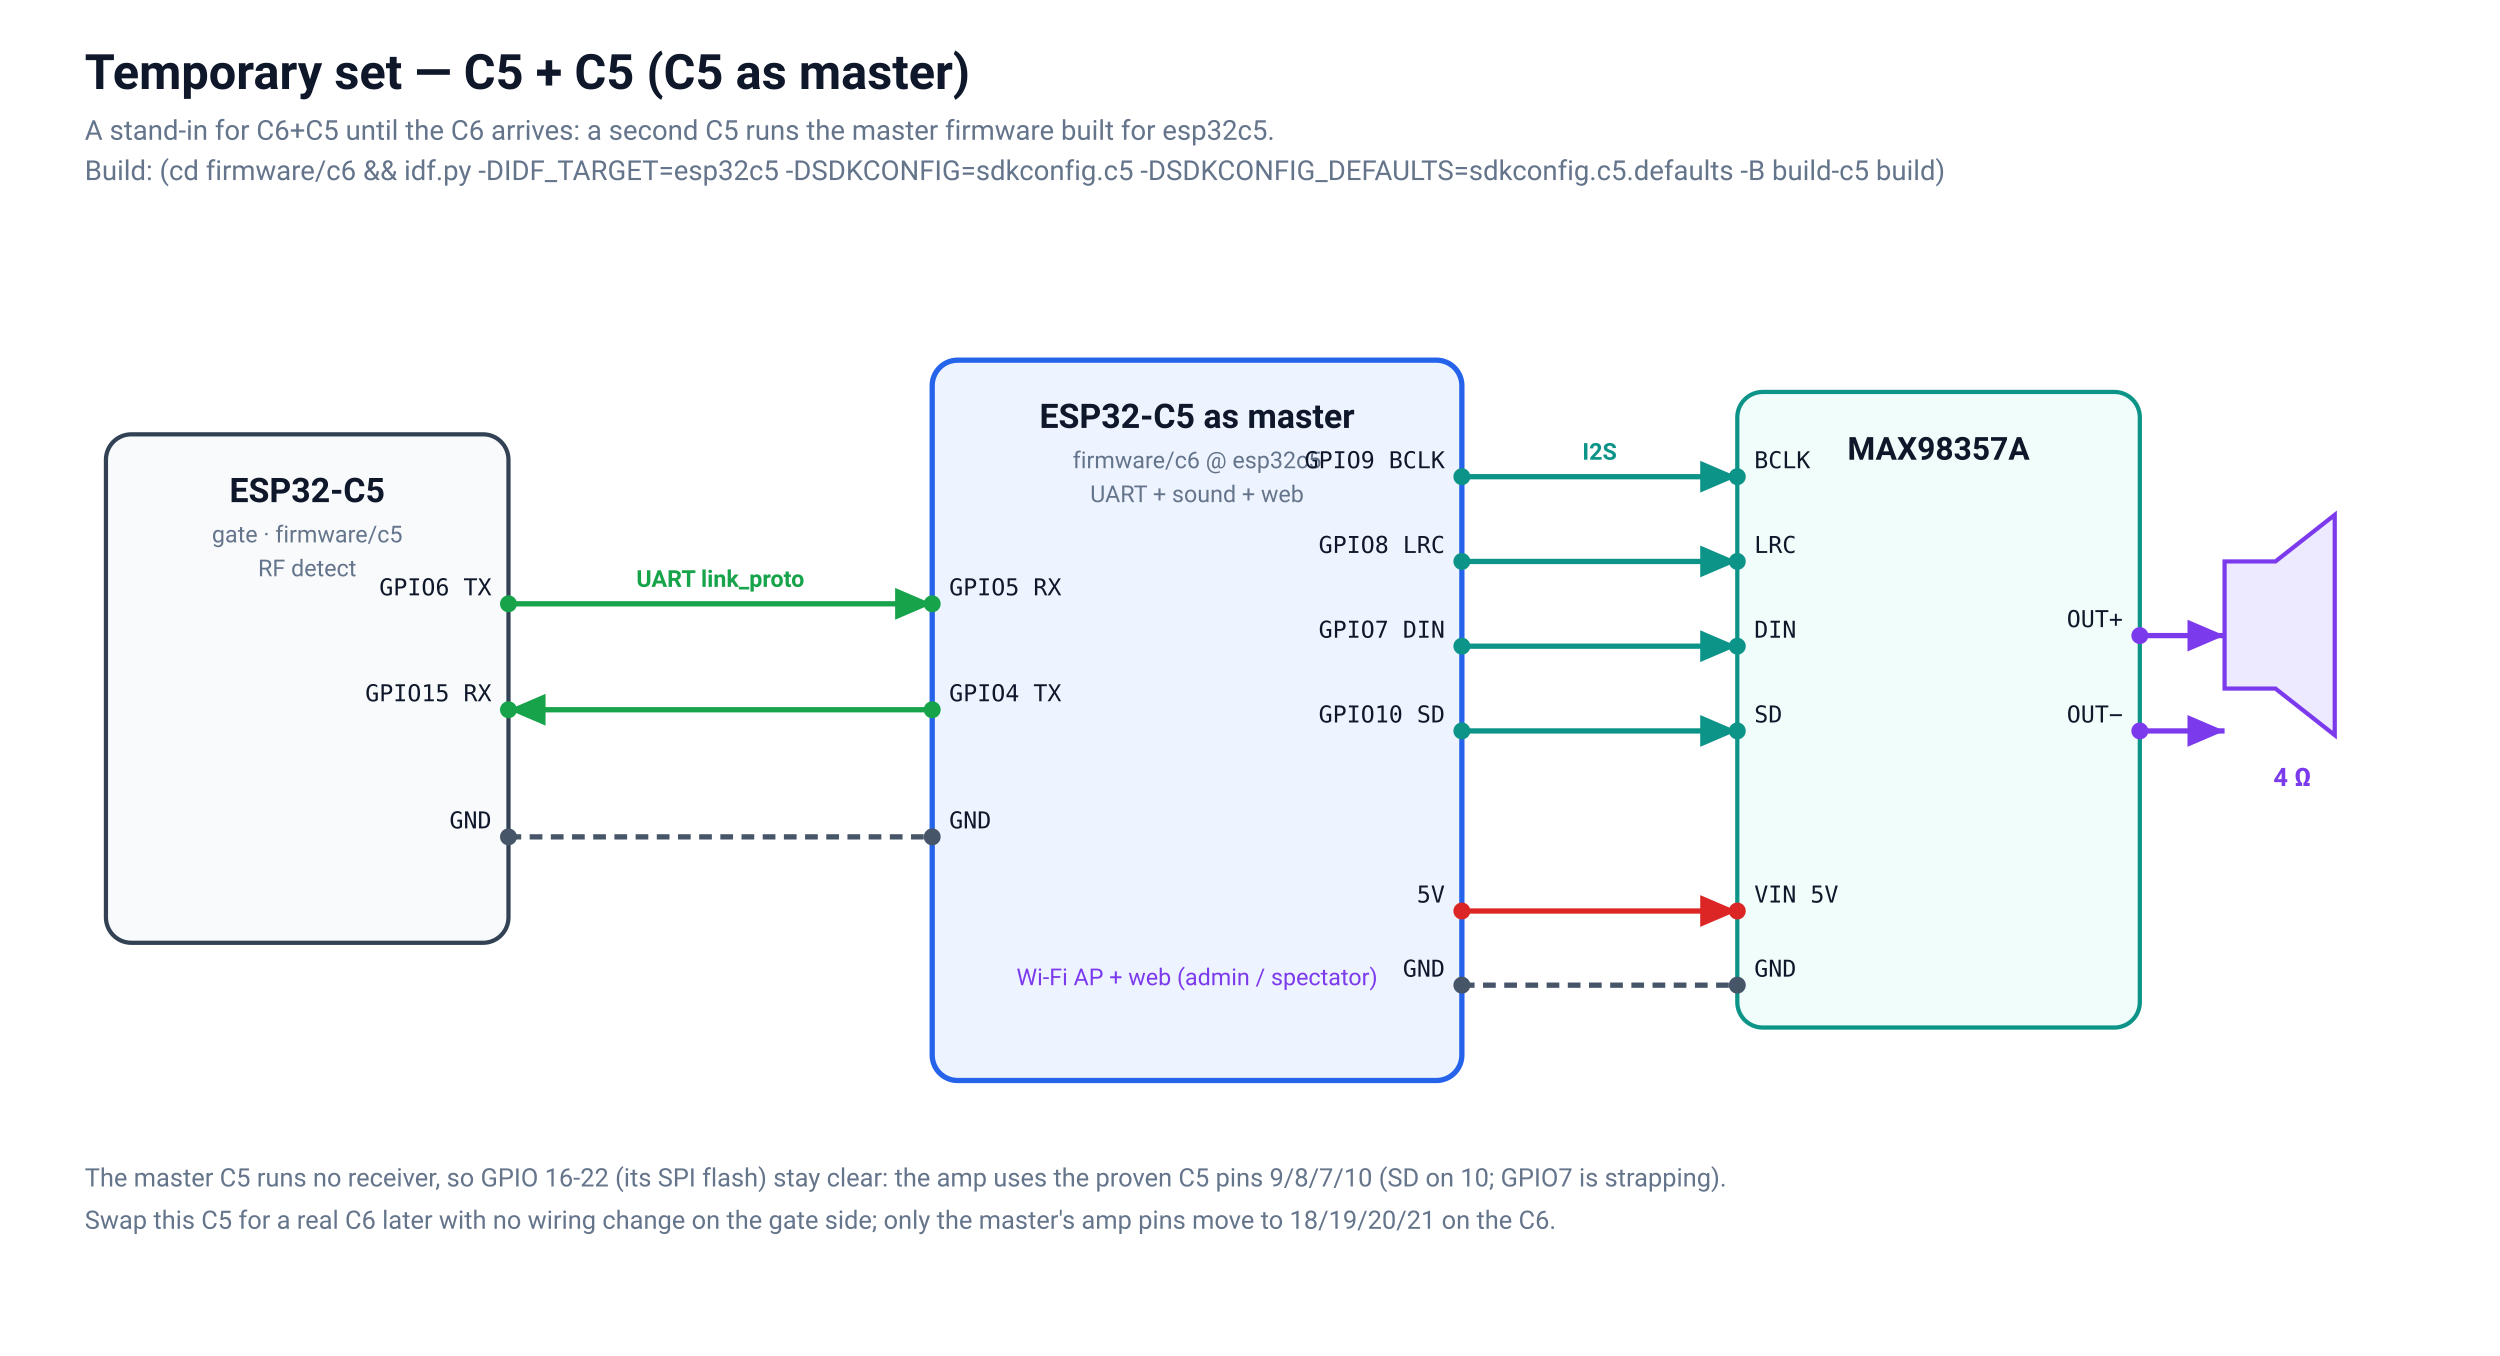
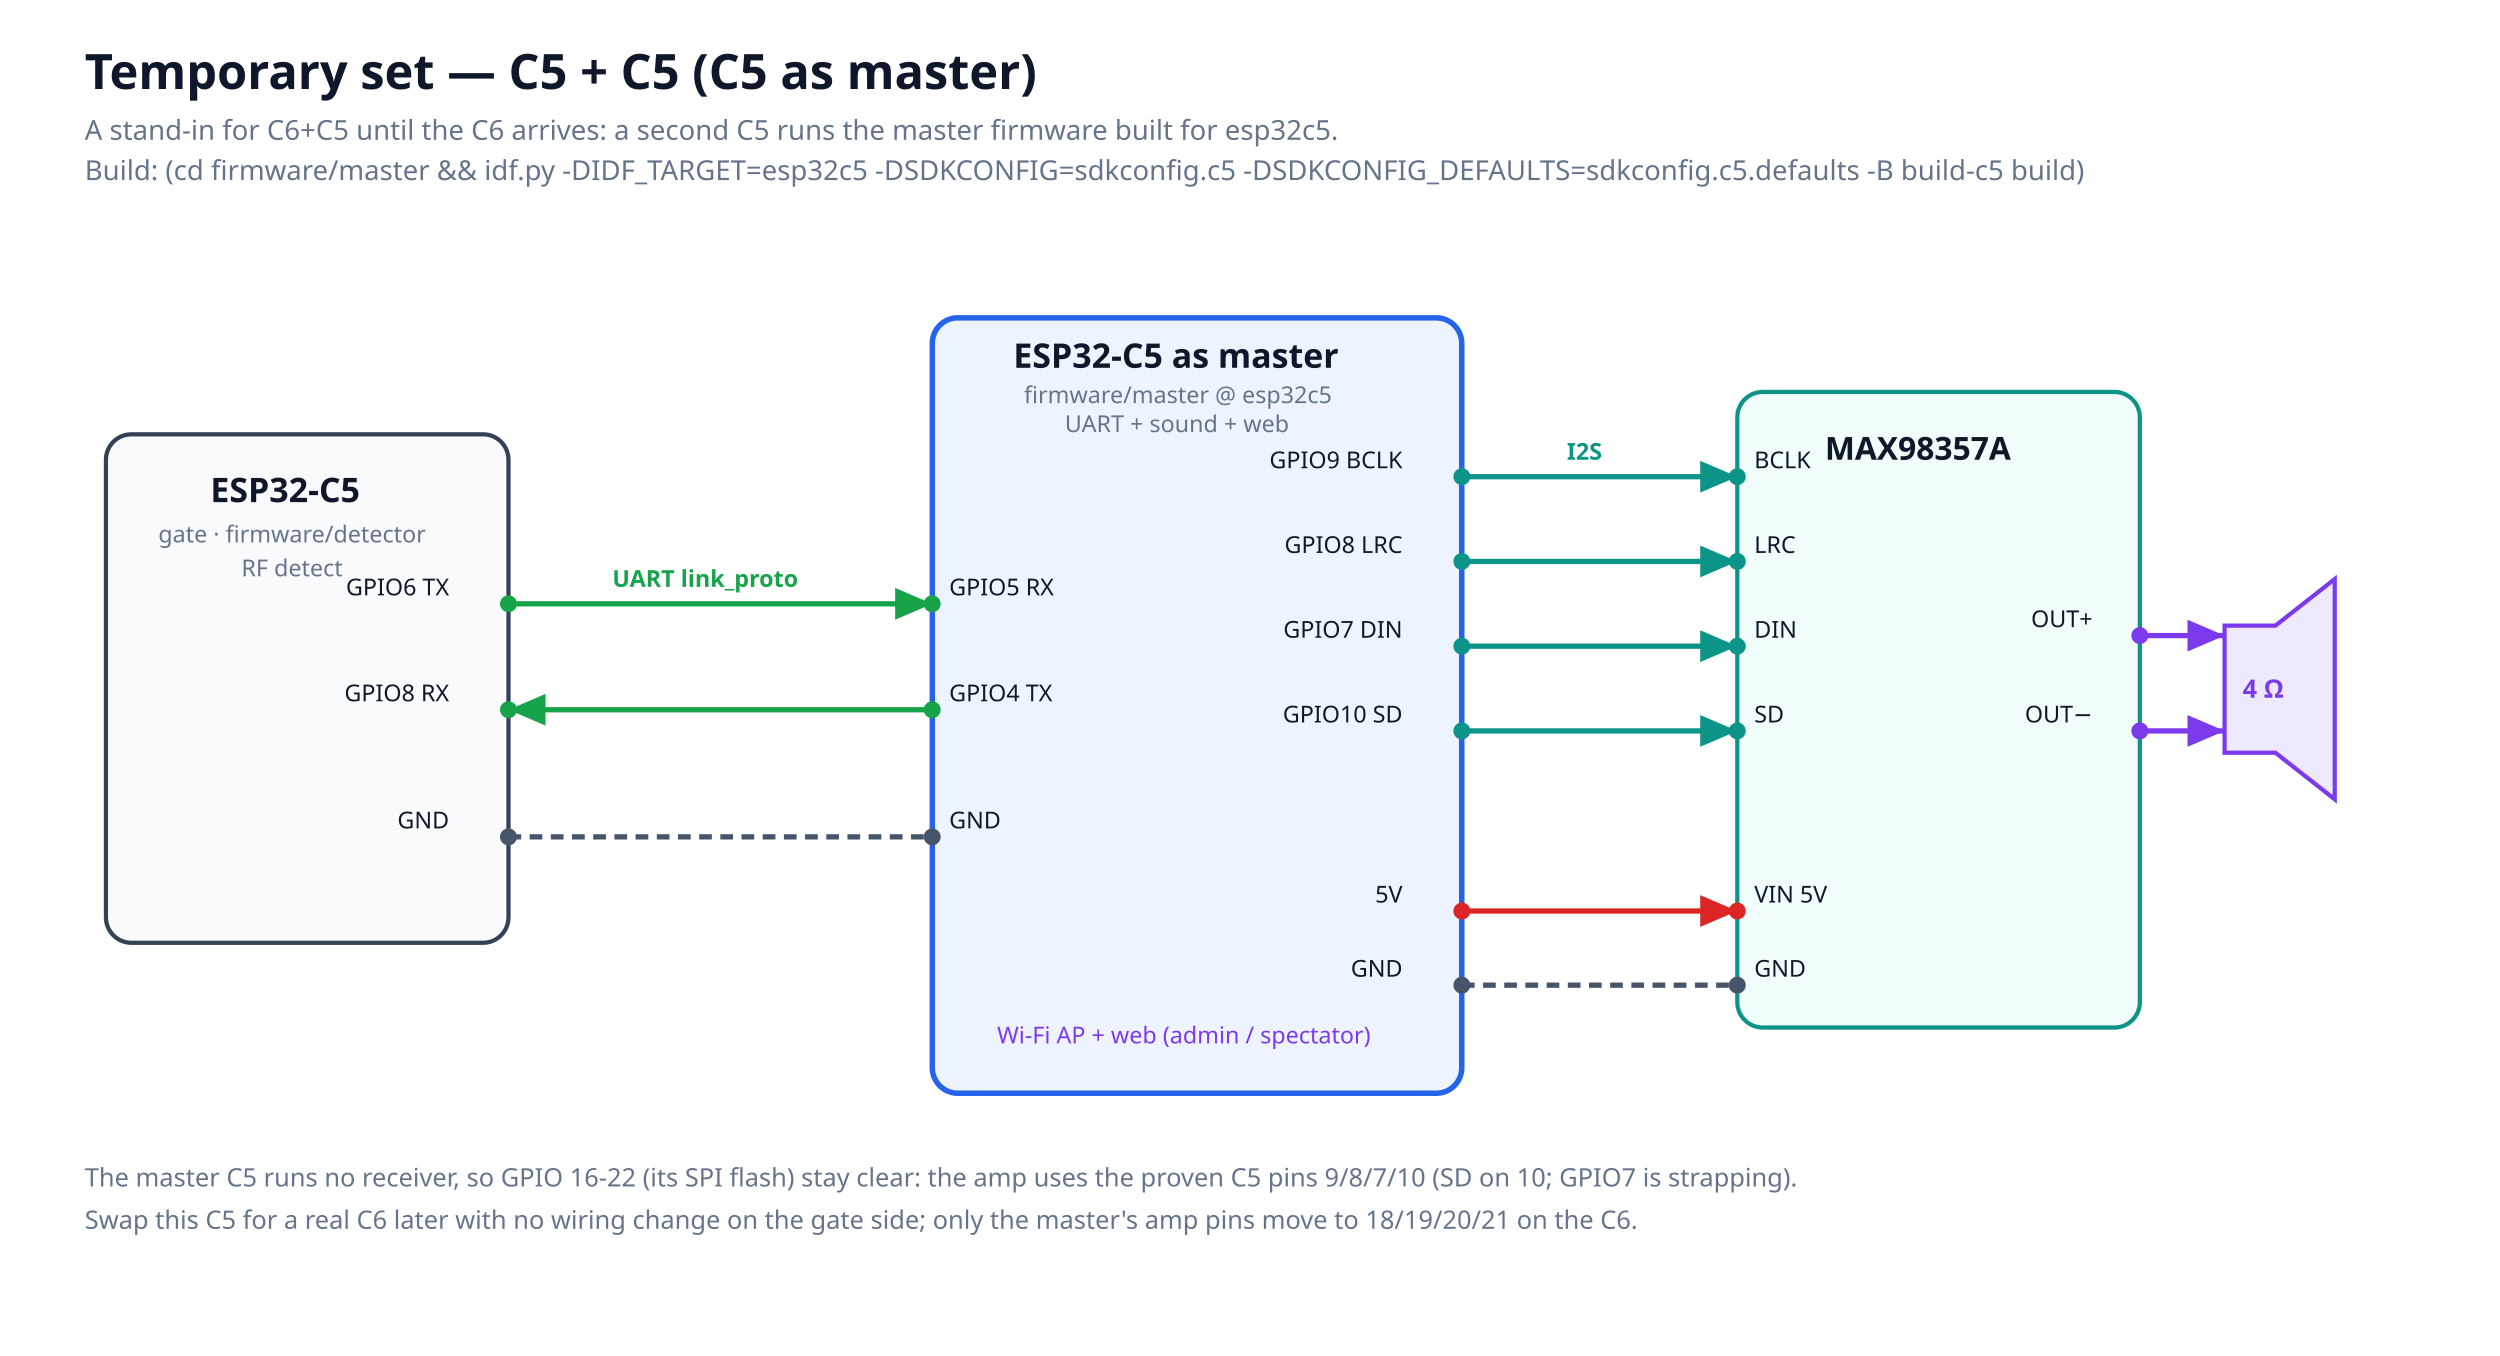
- <svg xmlns="http://www.w3.org/2000/svg" viewBox="0 0 1180 640" font-family="system-ui, -apple-system, Segoe UI, Roboto, sans-serif">
+ <svg xmlns="http://www.w3.org/2000/svg" width="1180" height="640" viewBox="0 0 1180 640">
  <defs>
-     <marker id="g" markerWidth="9" markerHeight="9" refX="7" refY="3" orient="auto">
-       <path d="M0,0 L7,3 L0,6 Z" fill="#16a34a" />
-     </marker>
-     <marker id="t" markerWidth="9" markerHeight="9" refX="7" refY="3" orient="auto">
-       <path d="M0,0 L7,3 L0,6 Z" fill="#0d9488" />
-     </marker>
-     <marker id="r" markerWidth="9" markerHeight="9" refX="7" refY="3" orient="auto">
-       <path d="M0,0 L7,3 L0,6 Z" fill="#dc2626" />
-     </marker>
-     <marker id="v" markerWidth="9" markerHeight="9" refX="7" refY="3" orient="auto">
-       <path d="M0,0 L7,3 L0,6 Z" fill="#7c3aed" />
-     </marker>
+     <clipPath id="clip-path-1">
+       <path d="M422.5 277.5 L445 277.5 L445 300 L422.5 300 Z" />
+     </clipPath>
+     <clipPath id="clip-path-2">
+       <path d="M257.5 342.5 L235 342.5 L235 320 L257.5 320 Z" />
+     </clipPath>
+     <clipPath id="clip-path-3">
+       <path d="M802.5 217.5 L825 217.5 L825 240 L802.5 240 Z" />
+     </clipPath>
+     <clipPath id="clip-path-4">
+       <path d="M802.5 257.5 L825 257.5 L825 280 L802.5 280 Z" />
+     </clipPath>
+     <clipPath id="clip-path-5">
+       <path d="M802.5 297.5 L825 297.5 L825 320 L802.5 320 Z" />
+     </clipPath>
+     <clipPath id="clip-path-6">
+       <path d="M802.5 337.5 L825 337.5 L825 360 L802.5 360 Z" />
+     </clipPath>
+     <clipPath id="clip-path-7">
+       <path d="M802.5 422.5 L825 422.5 L825 445 L802.5 445 Z" />
+     </clipPath>
+     <clipPath id="clip-path-8">
+       <path d="M1032.5 292.5 L1055 292.5 L1055 315 L1032.5 315 Z" />
+     </clipPath>
+     <clipPath id="clip-path-9">
+       <path d="M1032.5 337.5 L1055 337.5 L1055 360 L1032.5 360 Z" />
+     </clipPath>
  </defs>
-   <rect x="0" y="0" width="1180" height="640" fill="#ffffff" />
-   <text x="40" y="42" font-size="23" font-weight="700" fill="#0f172a">Temporary set — C5 + C5 (C5 as master)</text>
-   <text x="40" y="66" font-size="13" fill="#64748b">A stand-in for C6+C5 until the C6 arrives: a second C5 runs the master firmware built for esp32c5.</text>
-   <text x="40" y="85" font-size="13" fill="#64748b">Build:  (cd firmware/c6 &amp;&amp; idf.py -DIDF_TARGET=esp32c5 -DSDKCONFIG=sdkconfig.c5 -DSDKCONFIG_DEFAULTS=sdkconfig.c5.defaults -B build-c5 build)</text>
-   <rect x="50" y="205" width="190" height="240" rx="12" fill="#f8fafc" stroke="#334155" stroke-width="2" />
-   <text x="145" y="237" font-size="16" font-weight="700" fill="#0f172a" text-anchor="middle">ESP32-C5</text>
-   <text x="145" y="256" font-size="11" fill="#64748b" text-anchor="middle">gate · firmware/c5</text>
-   <text x="145" y="272" font-size="11" fill="#64748b" text-anchor="middle">RF detect</text>
-   <rect x="440" y="170" width="250" height="340" rx="12" fill="#eef4ff" stroke="#2563eb" stroke-width="2.5" />
-   <text x="565" y="202" font-size="16" font-weight="700" fill="#0f172a" text-anchor="middle">ESP32-C5 as master</text>
-   <text x="565" y="221" font-size="11" fill="#64748b" text-anchor="middle">firmware/c6 @ esp32c5</text>
-   <text x="565" y="237" font-size="11" fill="#64748b" text-anchor="middle">UART + sound + web</text>
-   <rect x="820" y="185" width="190" height="300" rx="12" fill="#f0fdfa" stroke="#0d9488" stroke-width="2" />
-   <text x="915" y="217" font-size="15" font-weight="700" fill="#0f172a" text-anchor="middle">MAX98357A</text>
-   <path d="M1050,265 h24 l28,-22 v104 l-28,-22 h-24 Z" fill="#ede9fe" stroke="#7c3aed" stroke-width="2" />
-   <text x="1082" y="371" font-size="12" font-weight="600" fill="#7c3aed" text-anchor="middle">4 Ω</text>
-   <line x1="240" y1="285" x2="440" y2="285" stroke="#16a34a" stroke-width="2.5" marker-end="url(#g)" />
-   <line x1="440" y1="335" x2="240" y2="335" stroke="#16a34a" stroke-width="2.5" marker-end="url(#g)" />
-   <line x1="240" y1="395" x2="440" y2="395" stroke="#475569" stroke-width="2.5" stroke-dasharray="6 4" />
-   <text x="340" y="277" font-size="11" fill="#16a34a" text-anchor="middle" font-weight="600">UART link_proto</text>
-   <g font-size="11" font-family="ui-monospace,monospace" fill="#0f172a">
-     <circle cx="240" cy="285" r="4" fill="#16a34a" />
-     <text x="232" y="281" text-anchor="end">GPIO6 TX</text>
-     <circle cx="240" cy="335" r="4" fill="#16a34a" />
-     <text x="232" y="331" text-anchor="end">GPIO15 RX</text>
-     <circle cx="240" cy="395" r="4" fill="#475569" />
-     <text x="232" y="391" text-anchor="end">GND</text>
-     <circle cx="440" cy="285" r="4" fill="#16a34a" />
-     <text x="448" y="281">GPIO5 RX</text>
-     <circle cx="440" cy="335" r="4" fill="#16a34a" />
-     <text x="448" y="331">GPIO4 TX</text>
-     <circle cx="440" cy="395" r="4" fill="#475569" />
-     <text x="448" y="391">GND</text>
+   <g id="Layer_1" data-name="Layer 1">
+     <rect id="rect4" x="0" y="0" width="1180" height="640" fill="#ffffff" />
+     <text id="text4" transform="matrix(1 0 0 1 40 42)" x="0" y="0" xml:space="preserve" font-family="system-ui, sans-serif" font-size="23" font-weight="bold" fill="#0f172a">
+       <tspan x="0" y="0">Temporary set — C5 + C5 (C5 as master)</tspan>
+     </text>
+     <text id="text5" transform="matrix(1 0 0 1 40 66)" x="0" y="0" xml:space="preserve" font-family="system-ui, sans-serif" font-size="13" fill="#64748b">
+       <tspan x="0" y="0">A stand-in for C6+C5 until the C6 arrives: a second C5 runs the master firmware built for esp32c5.</tspan>
+     </text>
+     <text id="text6" transform="matrix(1 0 0 1 40 85)" x="0" y="0" xml:space="preserve" font-family="system-ui, sans-serif" font-size="13" fill="#64748b">
+       <tspan x="0" y="0">Build: (cd firmware/master &amp;&amp; idf.py -DIDF_TARGET=esp32c5 -DSDKCONFIG=sdkconfig.c5 -DSDKCONFIG_DEFAULTS=sdkconfig.c5.defaults -B build-c5 build)</tspan>
+     </text>
+     <path id="rect6" d="M62 205 L228 205 C234.627 205 240 210.373 240 217 L240 433 C240 439.627 234.627 445 228 445 L62 445 C55.373 445 50 439.627 50 433 L50 217 C50 210.373 55.373 205 62 205 Z" fill="#f8fafc" stroke="#334155" stroke-width="2" />
+     <text id="text7" transform="matrix(1 0 0 1 145 237)" x="0" y="0" xml:space="preserve" font-family="system-ui, sans-serif" font-size="16" font-weight="bold" fill="#0f172a" text-anchor="middle">
+       <tspan x="0" y="0">ESP32-C5</tspan>
+     </text>
+     <text id="text8" transform="matrix(1 0 0 1 145 256)" x="0" y="0" xml:space="preserve" font-family="system-ui, sans-serif" font-size="11" fill="#64748b" text-anchor="middle">
+       <tspan x="0" y="0">gate · firmware/detector</tspan>
+     </text>
+     <text id="text9" transform="matrix(1 0 0 1 145 272)" x="0" y="0" xml:space="preserve" font-family="system-ui, sans-serif" font-size="11" fill="#64748b" text-anchor="middle">
+       <tspan x="0" y="0">RF detect</tspan>
+     </text>
+     <path id="rect9" d="M452.042 150.025 L677.958 150.025 C681.139 150.025 684.19 151.289 686.44 153.538 C688.69 155.788 689.953 158.839 689.953 162.021 L689.953 504.011 C689.953 507.192 688.69 510.243 686.44 512.493 C684.19 514.743 681.139 516.006 677.958 516.006 L452.042 516.006 C445.417 516.006 440.047 510.636 440.047 504.011 L440.047 162.021 C440.047 155.396 445.417 150.025 452.042 150.025 Z" fill="#eef4ff" stroke="#2563eb" stroke-width="2.593" />
+     <text id="text10" transform="matrix(1 0 0 1 565.466 173.597)" x="0" y="0" xml:space="preserve" font-family="system-ui, sans-serif" font-size="16" font-weight="bold" fill="#0f172a" text-anchor="middle">
+       <tspan x="0" y="0">ESP32-C5 as master</tspan>
+     </text>
+     <text id="text11" transform="matrix(1 0 0 1 563.138 190.269)" x="0" y="0" xml:space="preserve" font-family="system-ui, sans-serif" font-size="11" fill="#64748b" text-anchor="middle">
+       <tspan x="0" y="0">firmware/master @ esp32c5</tspan>
+     </text>
+     <text id="text12" transform="matrix(1 0 0 1 562.672 203.941)" x="0" y="0" xml:space="preserve" font-family="system-ui, sans-serif" font-size="11" fill="#64748b" text-anchor="middle">
+       <tspan x="0" y="0">UART + sound + web</tspan>
+     </text>
+     <path id="rect12" d="M832 185 L998 185 C1004.627 185 1010 190.373 1010 197 L1010 473 C1010 479.627 1004.627 485 998 485 L832 485 C825.373 485 820 479.627 820 473 L820 197 C820 190.373 825.373 185 832 185 Z" fill="#f0fdfa" stroke="#0d9488" stroke-width="2" />
+     <text id="text13" transform="matrix(1 0 0 1 915 217)" x="0" y="0" xml:space="preserve" font-family="system-ui, sans-serif" font-size="15" font-weight="bold" fill="#0f172a" text-anchor="middle">
+       <tspan x="0" y="0">MAX98357A</tspan>
+     </text>
+     <polygon id="path13" points="1050,295.293 1074,295.293 1102,273.293 1102,377.293 1074,355.293 1050,355.293" fill="#ede9fe" stroke="#7c3aed" stroke-width="2" />
+     <text id="text14" transform="matrix(1 0 0 1 1076 329.337)" x="0" y="0" xml:space="preserve" font-family="system-ui, sans-serif" font-size="12" font-weight="600" fill="#7c3aed" text-anchor="middle">
+       <tspan x="0" y="0">4 Ω</tspan>
+     </text>
+     <line id="line14" x1="240" y1="285" x2="440" y2="285" fill="#000000" stroke="#16a34a" stroke-width="2.5" />
+     <g clip-path="url(#clip-path-1)">
+       <polygon points="422.5,277.5 440,285 422.5,292.5" fill="#16a34a" />
+     </g>
+     <line id="line15" x1="440" y1="335" x2="240" y2="335" fill="#000000" stroke="#16a34a" stroke-width="2.5" />
+     <g clip-path="url(#clip-path-2)">
+       <polygon points="257.5,342.5 240,335 257.5,327.5" fill="#16a34a" />
+     </g>
+     <line id="line16" x1="240" y1="395" x2="440" y2="395" fill="#000000" stroke="#475569" stroke-width="2.5" stroke-dasharray="6 4" />
+     <text id="text16" transform="matrix(1 0 0 1 340 277)" x="0" y="0" xml:space="preserve" font-family="system-ui, sans-serif" font-size="11" font-weight="600" fill="#16a34a" text-anchor="middle">
+       <tspan x="0" y="0">UART link_proto</tspan>
+     </text>
+     <g id="g22">
+       <circle id="circle16" cx="240" cy="285" r="4" fill="#16a34a" />
+       <text id="text17" transform="matrix(1 0 0 1 232 281)" x="0" y="0" xml:space="preserve" font-family="ui-monospace, sans-serif" font-size="11" fill="#0f172a" text-anchor="end">
+         <tspan x="0" y="0">GPIO6 TX</tspan>
+       </text>
+       <circle id="circle17" cx="240" cy="335" r="4" fill="#16a34a" />
+       <text id="text18" transform="matrix(1 0 0 1 232 331)" x="0" y="0" xml:space="preserve" font-family="ui-monospace, sans-serif" font-size="11" fill="#0f172a" text-anchor="end">
+         <tspan x="0" y="0">GPIO8 RX</tspan>
+       </text>
+       <circle id="circle18" cx="240" cy="395" r="4" fill="#475569" />
+       <text id="text19" transform="matrix(1 0 0 1 232 391)" x="0" y="0" xml:space="preserve" font-family="ui-monospace, sans-serif" font-size="11" fill="#0f172a" text-anchor="end">
+         <tspan x="0" y="0">GND</tspan>
+       </text>
+       <circle id="circle19" cx="440" cy="285" r="4" fill="#16a34a" />
+       <text id="text20" transform="matrix(1 0 0 1 448 281)" x="0" y="0" xml:space="preserve" font-family="ui-monospace, sans-serif" font-size="11" fill="#0f172a">
+         <tspan x="0" y="0">GPIO5 RX</tspan>
+       </text>
+       <circle id="circle20" cx="440" cy="335" r="4" fill="#16a34a" />
+       <text id="text21" transform="matrix(1 0 0 1 448 331)" x="0" y="0" xml:space="preserve" font-family="ui-monospace, sans-serif" font-size="11" fill="#0f172a">
+         <tspan x="0" y="0">GPIO4 TX</tspan>
+       </text>
+       <circle id="circle21" cx="440" cy="395" r="4" fill="#475569" />
+       <text id="text22" transform="matrix(1 0 0 1 448 391)" x="0" y="0" xml:space="preserve" font-family="ui-monospace, sans-serif" font-size="11" fill="#0f172a">
+         <tspan x="0" y="0">GND</tspan>
+       </text>
+     </g>
+     <line id="line22" x1="690" y1="225" x2="820" y2="225" fill="#000000" stroke="#0d9488" stroke-width="2.5" />
+     <g clip-path="url(#clip-path-3)">
+       <polygon points="802.5,217.5 820,225 802.5,232.5" fill="#0d9488" />
+     </g>
+     <line id="line23" x1="690" y1="265" x2="820" y2="265" fill="#000000" stroke="#0d9488" stroke-width="2.5" />
+     <g clip-path="url(#clip-path-4)">
+       <polygon points="802.5,257.5 820,265 802.5,272.5" fill="#0d9488" />
+     </g>
+     <line id="line24" x1="690" y1="305" x2="820" y2="305" fill="#000000" stroke="#0d9488" stroke-width="2.5" />
+     <g clip-path="url(#clip-path-5)">
+       <polygon points="802.5,297.5 820,305 802.5,312.5" fill="#0d9488" />
+     </g>
+     <line id="line25" x1="690" y1="345" x2="820" y2="345" fill="#000000" stroke="#0d9488" stroke-width="2.5" />
+     <g clip-path="url(#clip-path-6)">
+       <polygon points="802.5,337.5 820,345 802.5,352.5" fill="#0d9488" />
+     </g>
+     <line id="line26" x1="690" y1="430" x2="820" y2="430" fill="#000000" stroke="#dc2626" stroke-width="2.5" />
+     <g clip-path="url(#clip-path-7)">
+       <polygon points="802.5,422.5 820,430 802.5,437.5" fill="#dc2626" />
+     </g>
+     <line id="line27" x1="690" y1="465" x2="820" y2="465" fill="#000000" stroke="#475569" stroke-width="2.5" stroke-dasharray="6 4" />
+     <text id="text27" transform="matrix(1 0 0 1 755 217)" x="0" y="0" xml:space="preserve" font-family="system-ui, sans-serif" font-size="11" font-weight="600" fill="#0d9488" text-anchor="middle">
+       <tspan x="0" y="0">I2S</tspan>
+     </text>
+     <g id="g39">
+       <circle id="circle27" cx="690" cy="225" r="4" fill="#0d9488" />
+       <text id="text28" transform="matrix(1 0 0 1 682 221)" x="0" y="0" xml:space="preserve" font-family="ui-monospace, sans-serif" font-size="11" fill="#0f172a" text-anchor="end">
+         <tspan x="0" y="0">GPIO9 BCLK</tspan>
+       </text>
+       <circle id="circle28" cx="690" cy="265" r="4" fill="#0d9488" />
+       <text id="text29" transform="matrix(1 0 0 1 682 261)" x="0" y="0" xml:space="preserve" font-family="ui-monospace, sans-serif" font-size="11" fill="#0f172a" text-anchor="end">
+         <tspan x="0" y="0">GPIO8 LRC</tspan>
+       </text>
+       <circle id="circle29" cx="690" cy="305" r="4" fill="#0d9488" />
+       <text id="text30" transform="matrix(1 0 0 1 682 301)" x="0" y="0" xml:space="preserve" font-family="ui-monospace, sans-serif" font-size="11" fill="#0f172a" text-anchor="end">
+         <tspan x="0" y="0">GPIO7 DIN</tspan>
+       </text>
+       <circle id="circle30" cx="690" cy="345" r="4" fill="#0d9488" />
+       <text id="text31" transform="matrix(1 0 0 1 682 341)" x="0" y="0" xml:space="preserve" font-family="ui-monospace, sans-serif" font-size="11" fill="#0f172a" text-anchor="end">
+         <tspan x="0" y="0">GPIO10 SD</tspan>
+       </text>
+       <circle id="circle31" cx="690" cy="430" r="4" fill="#dc2626" />
+       <text id="text32" transform="matrix(1 0 0 1 682 426)" x="0" y="0" xml:space="preserve" font-family="ui-monospace, sans-serif" font-size="11" fill="#0f172a" text-anchor="end">
+         <tspan x="0" y="0">5V</tspan>
+       </text>
+       <circle id="circle32" cx="690" cy="465" r="4" fill="#475569" />
+       <text id="text33" transform="matrix(1 0 0 1 682 461)" x="0" y="0" xml:space="preserve" font-family="ui-monospace, sans-serif" font-size="11" fill="#0f172a" text-anchor="end">
+         <tspan x="0" y="0">GND</tspan>
+       </text>
+       <circle id="circle33" cx="820" cy="225" r="4" fill="#0d9488" />
+       <text id="text34" transform="matrix(1 0 0 1 828 221)" x="0" y="0" xml:space="preserve" font-family="ui-monospace, sans-serif" font-size="11" fill="#0f172a">
+         <tspan x="0" y="0">BCLK</tspan>
+       </text>
+       <circle id="circle34" cx="820" cy="265" r="4" fill="#0d9488" />
+       <text id="text35" transform="matrix(1 0 0 1 828 261)" x="0" y="0" xml:space="preserve" font-family="ui-monospace, sans-serif" font-size="11" fill="#0f172a">
+         <tspan x="0" y="0">LRC</tspan>
+       </text>
+       <circle id="circle35" cx="820" cy="305" r="4" fill="#0d9488" />
+       <text id="text36" transform="matrix(1 0 0 1 828 301)" x="0" y="0" xml:space="preserve" font-family="ui-monospace, sans-serif" font-size="11" fill="#0f172a">
+         <tspan x="0" y="0">DIN</tspan>
+       </text>
+       <circle id="circle36" cx="820" cy="345" r="4" fill="#0d9488" />
+       <text id="text37" transform="matrix(1 0 0 1 828 341)" x="0" y="0" xml:space="preserve" font-family="ui-monospace, sans-serif" font-size="11" fill="#0f172a">
+         <tspan x="0" y="0">SD</tspan>
+       </text>
+       <circle id="circle37" cx="820" cy="430" r="4" fill="#dc2626" />
+       <text id="text38" transform="matrix(1 0 0 1 828 426)" x="0" y="0" xml:space="preserve" font-family="ui-monospace, sans-serif" font-size="11" fill="#0f172a">
+         <tspan x="0" y="0">VIN 5V</tspan>
+       </text>
+       <circle id="circle38" cx="820" cy="465" r="4" fill="#475569" />
+       <text id="text39" transform="matrix(1 0 0 1 828 461)" x="0" y="0" xml:space="preserve" font-family="ui-monospace, sans-serif" font-size="11" fill="#0f172a">
+         <tspan x="0" y="0">GND</tspan>
+       </text>
+     </g>
+     <line id="line39" x1="1010" y1="300" x2="1050" y2="300" fill="#000000" stroke="#7c3aed" stroke-width="2.5" />
+     <g clip-path="url(#clip-path-8)">
+       <polygon points="1032.5,292.5 1050,300 1032.5,307.5" fill="#7c3aed" />
+     </g>
+     <line id="line40" x1="1010" y1="345" x2="1050" y2="345" fill="#000000" stroke="#7c3aed" stroke-width="2.5" />
+     <g clip-path="url(#clip-path-9)">
+       <polygon points="1032.5,337.5 1050,345 1032.5,352.5" fill="#7c3aed" />
+     </g>
+     <circle id="circle40" cx="1010" cy="300" r="4" fill="#7c3aed" />
+     <text id="text40" transform="matrix(1 0 0 1 1002 296)" x="0" y="0" xml:space="preserve" font-family="ui-monospace, sans-serif" font-size="11" fill="#0f172a" text-anchor="end">
+       <tspan x="0" y="0">OUT+</tspan>
+     </text>
+     <circle id="circle41" cx="1010" cy="345" r="4" fill="#7c3aed" />
+     <text id="text41" transform="matrix(1 0 0 1 1002 341)" x="0" y="0" xml:space="preserve" font-family="ui-monospace, sans-serif" font-size="11" fill="#0f172a" text-anchor="end">
+       <tspan x="0" y="0">OUT−</tspan>
+     </text>
+     <text id="text42" transform="matrix(1 0 0 1 565.931 492.471)" x="0" y="0" xml:space="preserve" font-family="system-ui, sans-serif" font-size="11" fill="#7c3aed" text-anchor="middle">
+       <tspan x="0" y="0">Wi-Fi AP + web (admin / spectator)</tspan>
+     </text>
+     <text id="text43" transform="matrix(1 0 0 1 40 560)" x="0" y="0" xml:space="preserve" font-family="system-ui, sans-serif" font-size="12" fill="#64748b">
+       <tspan x="0" y="0">The master C5 runs no receiver, so GPIO 16-22 (its SPI flash) stay clear: the amp uses the proven C5 pins 9/8/7/10 (SD on 10; GPIO7 is strapping).</tspan>
+     </text>
+     <text id="text44" transform="matrix(1 0 0 1 40 580)" x="0" y="0" xml:space="preserve" font-family="system-ui, sans-serif" font-size="12" fill="#64748b">
+       <tspan x="0" y="0">Swap this C5 for a real C6 later with no wiring change on the gate side; only the master's amp pins move to 18/19/20/21 on the C6.</tspan>
+     </text>
  </g>
-   <line x1="690" y1="225" x2="820" y2="225" stroke="#0d9488" stroke-width="2.5" marker-end="url(#t)" />
-   <line x1="690" y1="265" x2="820" y2="265" stroke="#0d9488" stroke-width="2.5" marker-end="url(#t)" />
-   <line x1="690" y1="305" x2="820" y2="305" stroke="#0d9488" stroke-width="2.5" marker-end="url(#t)" />
-   <line x1="690" y1="345" x2="820" y2="345" stroke="#0d9488" stroke-width="2.5" marker-end="url(#t)" />
-   <line x1="690" y1="430" x2="820" y2="430" stroke="#dc2626" stroke-width="2.5" marker-end="url(#r)" />
-   <line x1="690" y1="465" x2="820" y2="465" stroke="#475569" stroke-width="2.5" stroke-dasharray="6 4" />
-   <text x="755" y="217" font-size="11" fill="#0d9488" text-anchor="middle" font-weight="600">I2S</text>
-   <g font-size="11" font-family="ui-monospace,monospace" fill="#0f172a">
-     <circle cx="690" cy="225" r="4" fill="#0d9488" />
-     <text x="682" y="221" text-anchor="end">GPIO9 BCLK</text>
-     <circle cx="690" cy="265" r="4" fill="#0d9488" />
-     <text x="682" y="261" text-anchor="end">GPIO8 LRC</text>
-     <circle cx="690" cy="305" r="4" fill="#0d9488" />
-     <text x="682" y="301" text-anchor="end">GPIO7 DIN</text>
-     <circle cx="690" cy="345" r="4" fill="#0d9488" />
-     <text x="682" y="341" text-anchor="end">GPIO10 SD</text>
-     <circle cx="690" cy="430" r="4" fill="#dc2626" />
-     <text x="682" y="426" text-anchor="end">5V</text>
-     <circle cx="690" cy="465" r="4" fill="#475569" />
-     <text x="682" y="461" text-anchor="end">GND</text>
-     <circle cx="820" cy="225" r="4" fill="#0d9488" />
-     <text x="828" y="221">BCLK</text>
-     <circle cx="820" cy="265" r="4" fill="#0d9488" />
-     <text x="828" y="261">LRC</text>
-     <circle cx="820" cy="305" r="4" fill="#0d9488" />
-     <text x="828" y="301">DIN</text>
-     <circle cx="820" cy="345" r="4" fill="#0d9488" />
-     <text x="828" y="341">SD</text>
-     <circle cx="820" cy="430" r="4" fill="#dc2626" />
-     <text x="828" y="426">VIN 5V</text>
-     <circle cx="820" cy="465" r="4" fill="#475569" />
-     <text x="828" y="461">GND</text>
-   </g>
-   <line x1="1010" y1="300" x2="1050" y2="300" stroke="#7c3aed" stroke-width="2.5" marker-end="url(#v)" />
-   <line x1="1010" y1="345" x2="1050" y2="345" stroke="#7c3aed" stroke-width="2.5" marker-end="url(#v)" />
-   <circle cx="1010" cy="300" r="4" fill="#7c3aed" />
-   <text x="1002" y="296" font-size="11" font-family="ui-monospace,monospace" text-anchor="end" fill="#0f172a">OUT+</text>
-   <circle cx="1010" cy="345" r="4" fill="#7c3aed" />
-   <text x="1002" y="341" font-size="11" font-family="ui-monospace,monospace" text-anchor="end" fill="#0f172a">OUT−</text>
-   <text x="565" y="465" font-size="11" fill="#7c3aed" text-anchor="middle">Wi-Fi AP + web (admin / spectator)</text>
-   <text x="40" y="560" font-size="12" fill="#64748b">The master C5 runs no receiver, so GPIO 16-22 (its SPI flash) stay clear: the amp uses the proven C5 pins 9/8/7/10 (SD on 10; GPIO7 is strapping).</text>
-   <text x="40" y="580" font-size="12" fill="#64748b">Swap this C5 for a real C6 later with no wiring change on the gate side; only the master's amp pins move to 18/19/20/21 on the C6.</text>
</svg>
